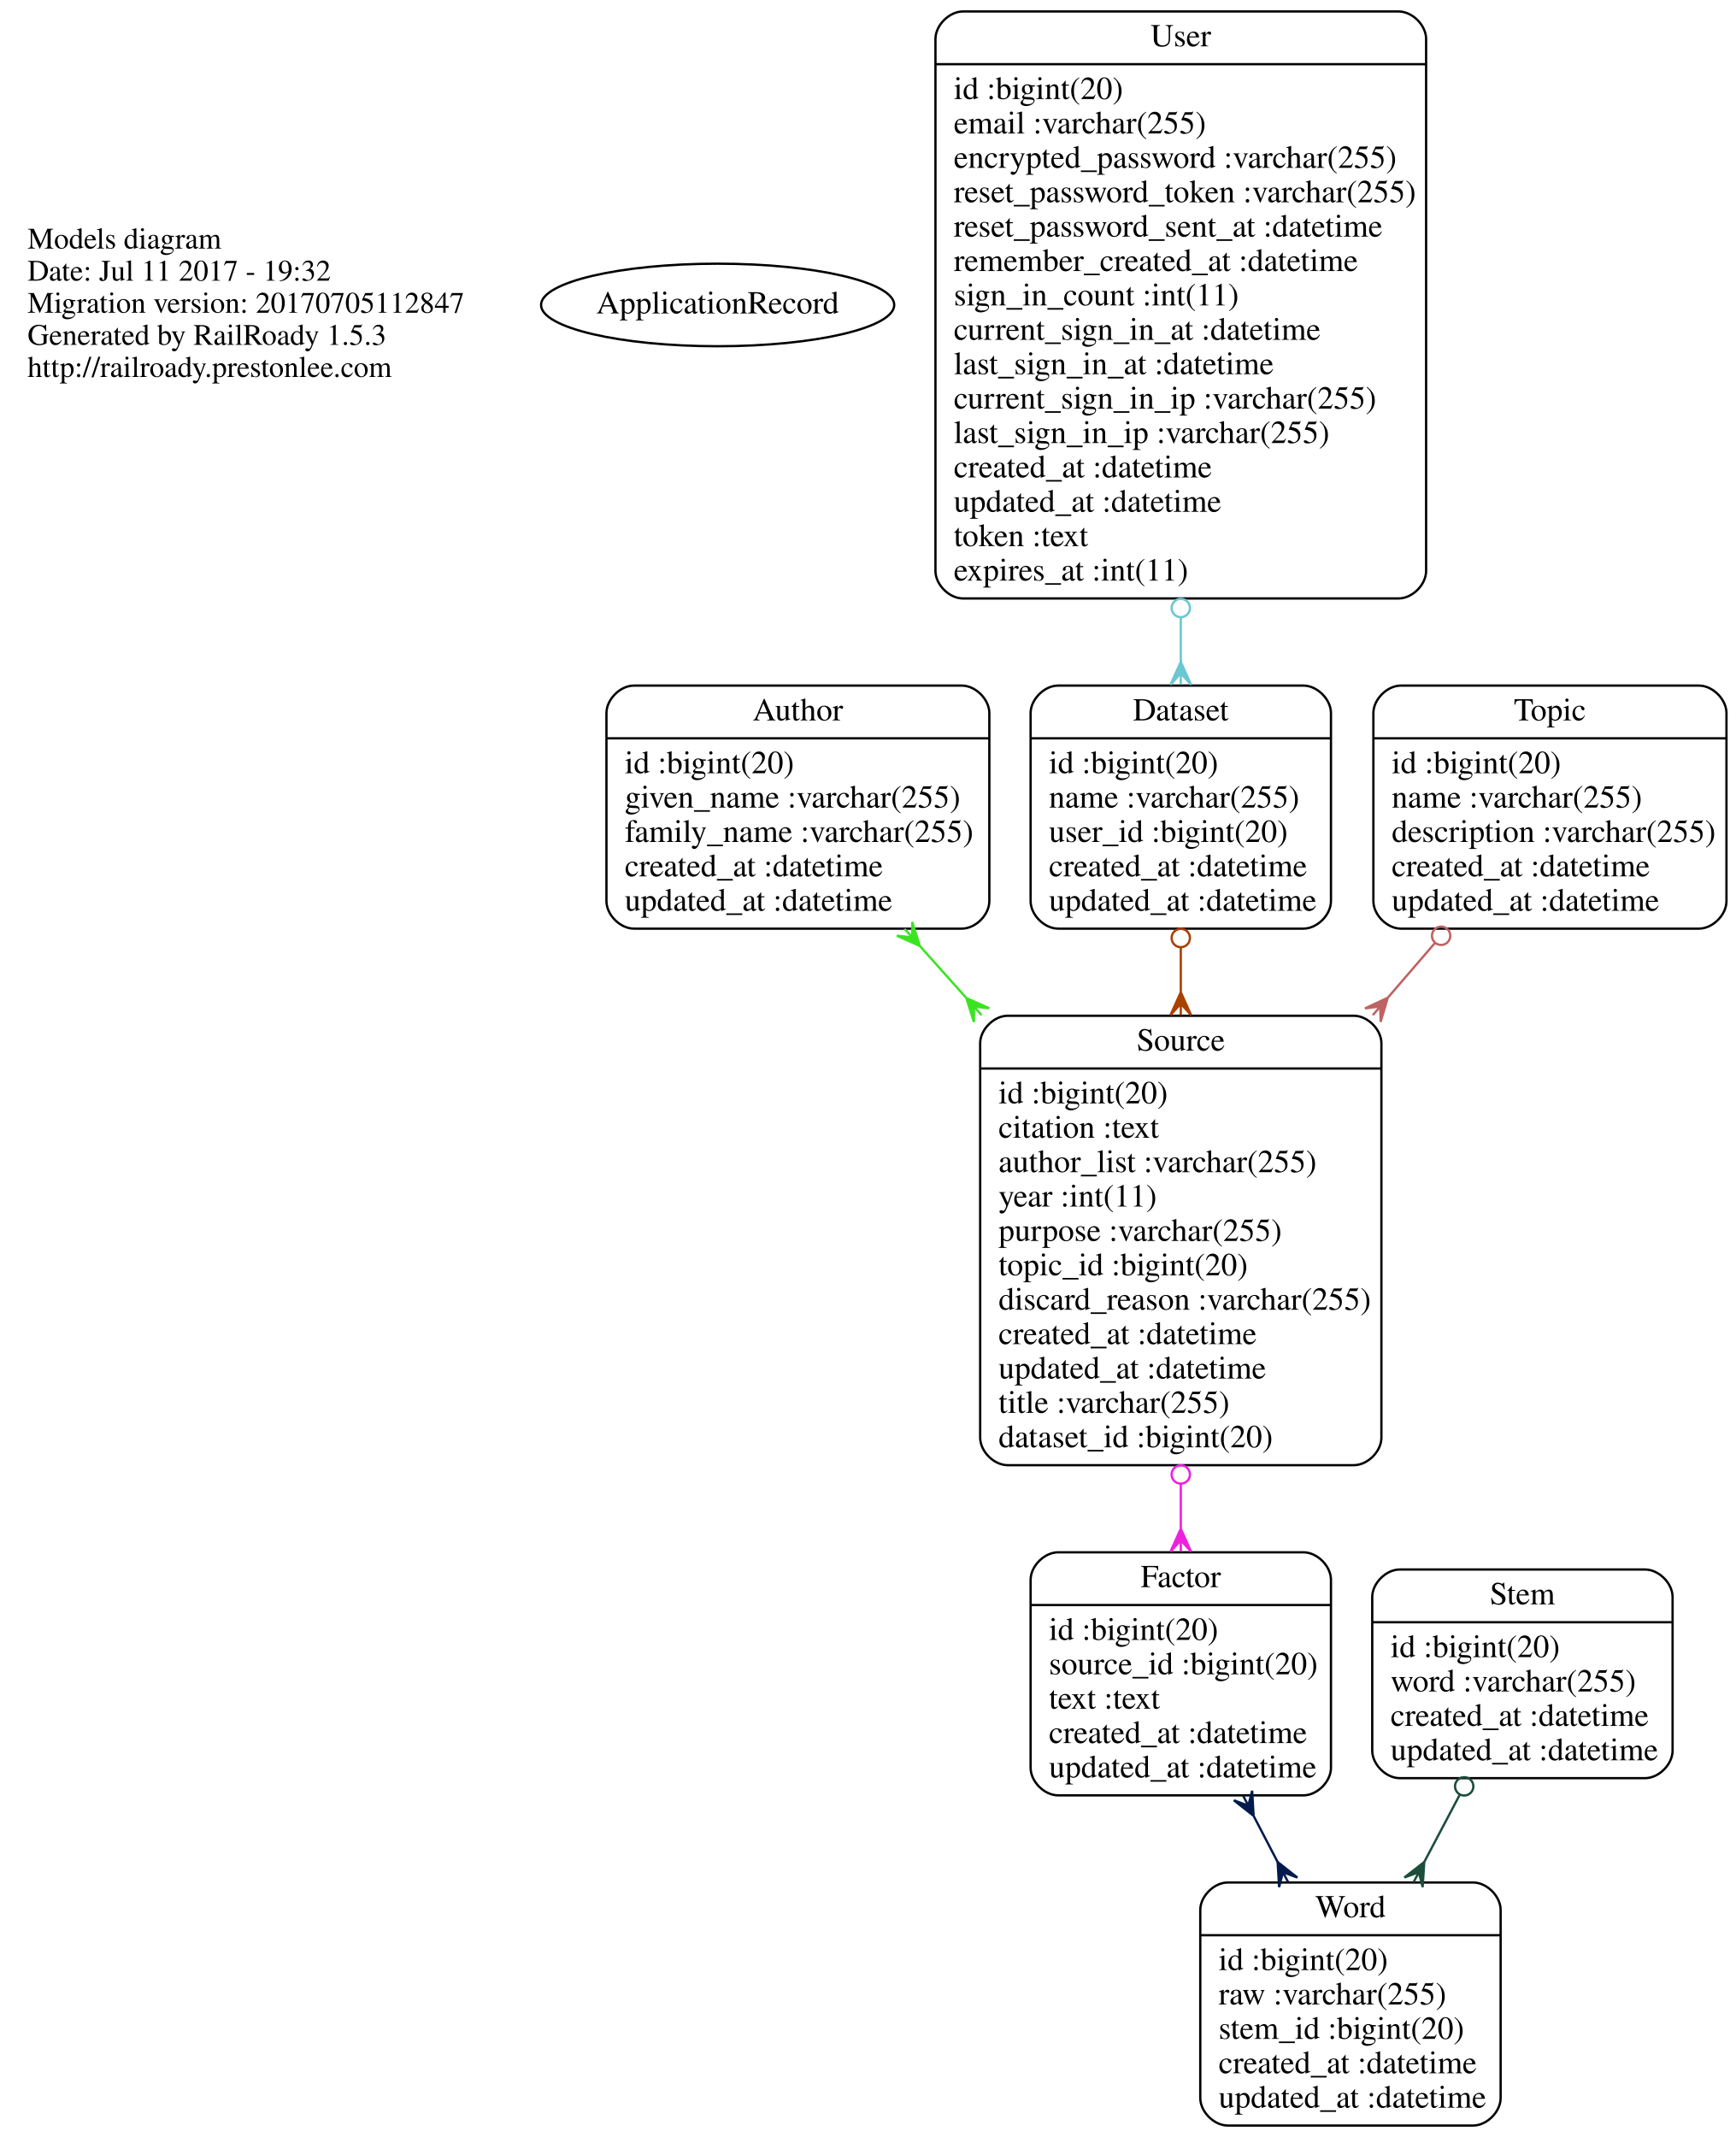
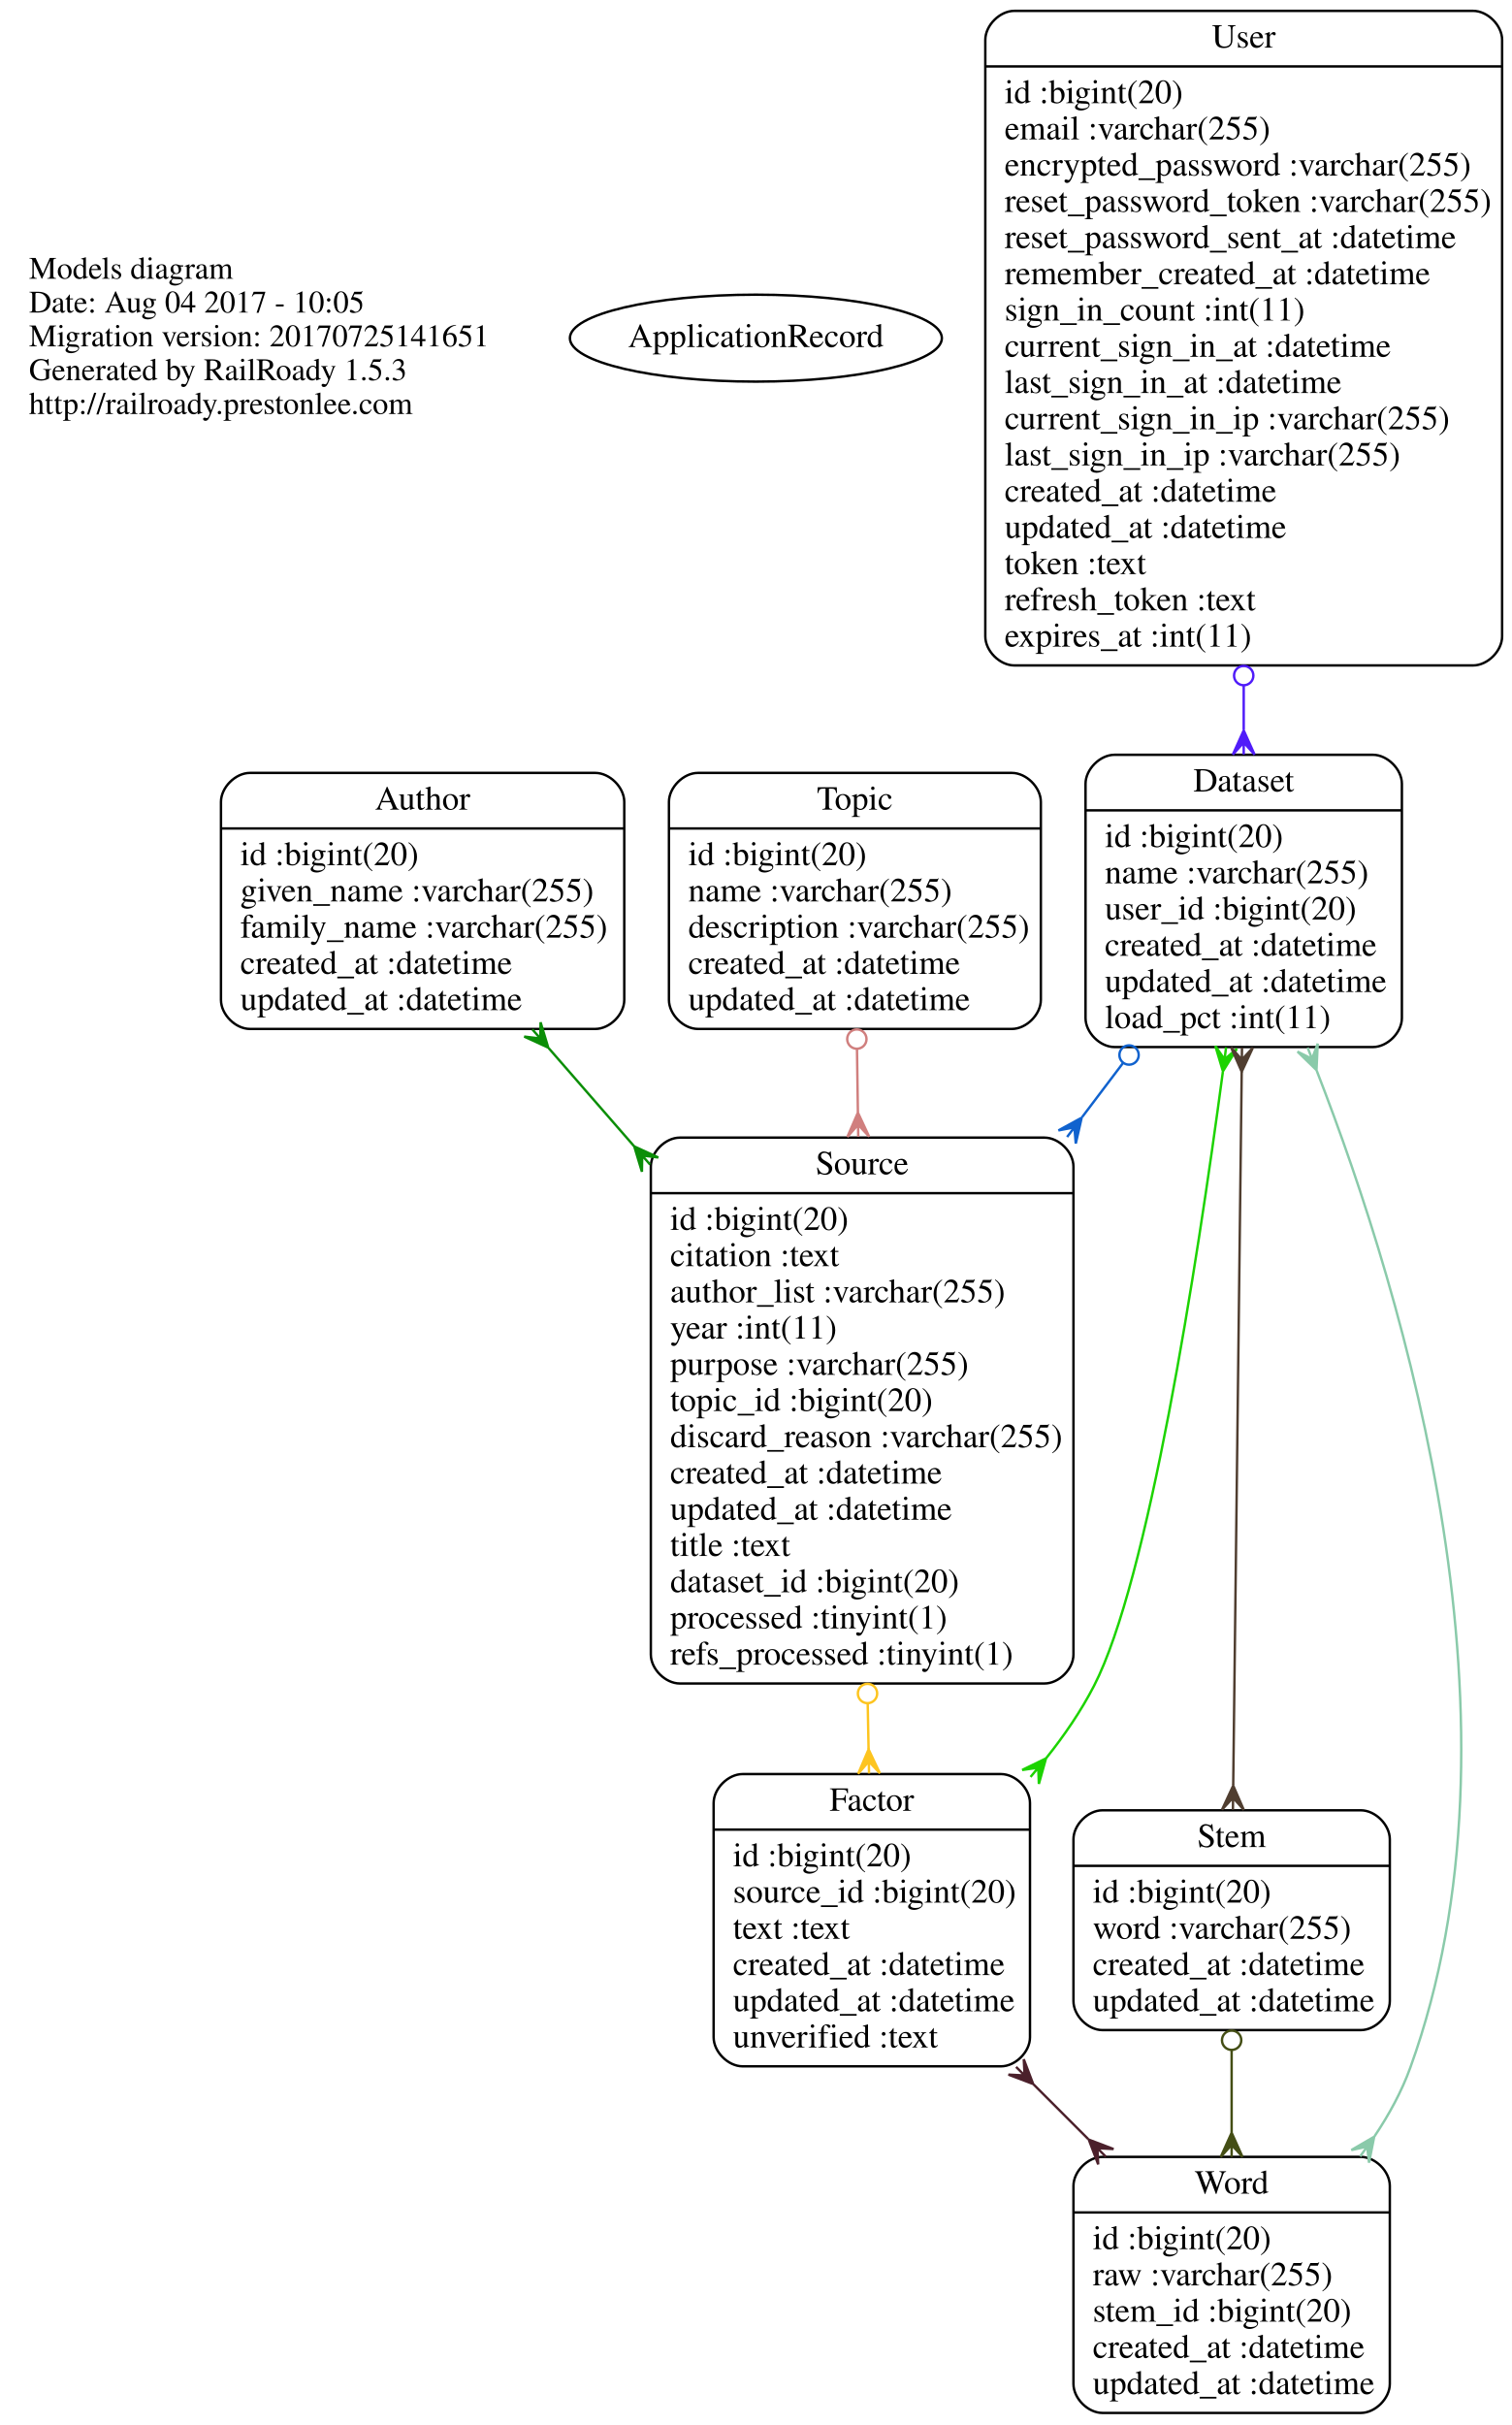
- <svg xmlns="http://www.w3.org/2000/svg" width="757pt" height="932pt" viewBox="0.00 0.00 757.00 932.00">
-   <g id="graph0" class="graph" transform="scale(1 1) rotate(0) translate(4 928)">
-     <polygon fill="none" stroke="none" points="-4,4 -4,-928 753,-928 753,4 -4,4" />
+ <svg xmlns="http://www.w3.org/2000/svg" width="626pt" height="1004pt" viewBox="0.00 0.00 626.00 1004.00">
+   <g id="graph0" class="graph" transform="scale(1 1) rotate(0) translate(4 1000)">
+     <polygon fill="none" stroke="none" points="-4,4 -4,-1000 622,-1000 622,4 -4,4" />
    <g id="node1" class="node">
-       <text text-anchor="start" x="8" y="-819.6" font-family="Times,serif" font-size="13.00">Models diagram</text>
-       <text text-anchor="start" x="8" y="-805.6" font-family="Times,serif" font-size="13.00">Date: Jul 11 2017 - 19:32</text>
-       <text text-anchor="start" x="8" y="-791.6" font-family="Times,serif" font-size="13.00">Migration version: 20170705112847</text>
-       <text text-anchor="start" x="8" y="-777.6" font-family="Times,serif" font-size="13.00">Generated by RailRoady 1.5.3</text>
-       <text text-anchor="start" x="8" y="-763.6" font-family="Times,serif" font-size="13.00">http://railroady.prestonlee.com</text>
+       <text text-anchor="start" x="8" y="-884.6" font-family="Times,serif" font-size="13.00">Models diagram</text>
+       <text text-anchor="start" x="8" y="-870.6" font-family="Times,serif" font-size="13.00">Date: Aug 04 2017 - 10:05</text>
+       <text text-anchor="start" x="8" y="-856.6" font-family="Times,serif" font-size="13.00">Migration version: 20170725141651</text>
+       <text text-anchor="start" x="8" y="-842.6" font-family="Times,serif" font-size="13.00">Generated by RailRoady 1.5.3</text>
+       <text text-anchor="start" x="8" y="-828.6" font-family="Times,serif" font-size="13.00">http://railroady.prestonlee.com</text>
    </g>
    <g id="node2" class="node">
-       <ellipse fill="none" stroke="black" cx="309" cy="-795" rx="77.015" ry="18" />
-       <text text-anchor="middle" x="309" y="-791.3" font-family="Times,serif" font-size="14.00">ApplicationRecord</text>
+       <ellipse fill="none" stroke="black" cx="309" cy="-860" rx="77.015" ry="18" />
+       <text text-anchor="middle" x="309" y="-856.3" font-family="Times,serif" font-size="14.00">ApplicationRecord</text>
    </g>
    <g id="node3" class="node">
-       <path fill="none" stroke="black" d="M272.5,-523C272.5,-523 415.5,-523 415.5,-523 421.5,-523 427.5,-529 427.5,-535 427.5,-535 427.5,-617 427.5,-617 427.5,-623 421.5,-629 415.5,-629 415.5,-629 272.5,-629 272.5,-629 266.5,-629 260.5,-623 260.5,-617 260.5,-617 260.5,-535 260.5,-535 260.5,-529 266.5,-523 272.5,-523" />
-       <text text-anchor="middle" x="344" y="-613.8" font-family="Times,serif" font-size="14.00">Author</text>
-       <polyline fill="none" stroke="black" points="260.5,-606 427.5,-606 " />
-       <text text-anchor="start" x="268.5" y="-590.8" font-family="Times,serif" font-size="14.00">id :bigint(20)</text>
-       <text text-anchor="start" x="268.5" y="-575.8" font-family="Times,serif" font-size="14.00">given_name :varchar(255)</text>
-       <text text-anchor="start" x="268.5" y="-560.8" font-family="Times,serif" font-size="14.00">family_name :varchar(255)</text>
-       <text text-anchor="start" x="268.5" y="-545.8" font-family="Times,serif" font-size="14.00">created_at :datetime</text>
-       <text text-anchor="start" x="268.5" y="-530.8" font-family="Times,serif" font-size="14.00">updated_at :datetime</text>
+       <path fill="none" stroke="black" d="M99.5,-574C99.5,-574 242.5,-574 242.5,-574 248.5,-574 254.5,-580 254.5,-586 254.5,-586 254.5,-668 254.5,-668 254.5,-674 248.5,-680 242.5,-680 242.5,-680 99.5,-680 99.5,-680 93.5,-680 87.5,-674 87.5,-668 87.5,-668 87.5,-586 87.5,-586 87.5,-580 93.5,-574 99.5,-574" />
+       <text text-anchor="middle" x="171" y="-664.8" font-family="Times,serif" font-size="14.00">Author</text>
+       <polyline fill="none" stroke="black" points="87.5,-657 254.5,-657 " />
+       <text text-anchor="start" x="95.5" y="-641.8" font-family="Times,serif" font-size="14.00">id :bigint(20)</text>
+       <text text-anchor="start" x="95.5" y="-626.8" font-family="Times,serif" font-size="14.00">given_name :varchar(255)</text>
+       <text text-anchor="start" x="95.5" y="-611.8" font-family="Times,serif" font-size="14.00">family_name :varchar(255)</text>
+       <text text-anchor="start" x="95.5" y="-596.8" font-family="Times,serif" font-size="14.00">created_at :datetime</text>
+       <text text-anchor="start" x="95.5" y="-581.8" font-family="Times,serif" font-size="14.00">updated_at :datetime</text>
    </g>
    <g id="node6" class="node">
-       <path fill="none" stroke="black" d="M435.5,-289C435.5,-289 586.5,-289 586.5,-289 592.5,-289 598.5,-295 598.5,-301 598.5,-301 598.5,-473 598.5,-473 598.5,-479 592.5,-485 586.5,-485 586.5,-485 435.5,-485 435.5,-485 429.5,-485 423.5,-479 423.5,-473 423.5,-473 423.5,-301 423.5,-301 423.5,-295 429.5,-289 435.5,-289" />
-       <text text-anchor="middle" x="511" y="-469.8" font-family="Times,serif" font-size="14.00">Source</text>
-       <polyline fill="none" stroke="black" points="423.5,-462 598.5,-462 " />
-       <text text-anchor="start" x="431.5" y="-446.8" font-family="Times,serif" font-size="14.00">id :bigint(20)</text>
-       <text text-anchor="start" x="431.5" y="-431.8" font-family="Times,serif" font-size="14.00">citation :text</text>
-       <text text-anchor="start" x="431.5" y="-416.8" font-family="Times,serif" font-size="14.00">author_list :varchar(255)</text>
-       <text text-anchor="start" x="431.5" y="-401.8" font-family="Times,serif" font-size="14.00">year :int(11)</text>
-       <text text-anchor="start" x="431.5" y="-386.8" font-family="Times,serif" font-size="14.00">purpose :varchar(255)</text>
-       <text text-anchor="start" x="431.5" y="-371.8" font-family="Times,serif" font-size="14.00">topic_id :bigint(20)</text>
-       <text text-anchor="start" x="431.5" y="-356.8" font-family="Times,serif" font-size="14.00">discard_reason :varchar(255)</text>
-       <text text-anchor="start" x="431.5" y="-341.8" font-family="Times,serif" font-size="14.00">created_at :datetime</text>
-       <text text-anchor="start" x="431.5" y="-326.8" font-family="Times,serif" font-size="14.00">updated_at :datetime</text>
-       <text text-anchor="start" x="431.5" y="-311.8" font-family="Times,serif" font-size="14.00">title :varchar(255)</text>
-       <text text-anchor="start" x="431.5" y="-296.8" font-family="Times,serif" font-size="14.00">dataset_id :bigint(20)</text>
+       <path fill="none" stroke="black" d="M277.5,-303C277.5,-303 428.5,-303 428.5,-303 434.5,-303 440.5,-309 440.5,-315 440.5,-315 440.5,-517 440.5,-517 440.5,-523 434.5,-529 428.5,-529 428.5,-529 277.5,-529 277.5,-529 271.5,-529 265.5,-523 265.5,-517 265.5,-517 265.5,-315 265.5,-315 265.5,-309 271.5,-303 277.5,-303" />
+       <text text-anchor="middle" x="353" y="-513.8" font-family="Times,serif" font-size="14.00">Source</text>
+       <polyline fill="none" stroke="black" points="265.5,-506 440.5,-506 " />
+       <text text-anchor="start" x="273.5" y="-490.8" font-family="Times,serif" font-size="14.00">id :bigint(20)</text>
+       <text text-anchor="start" x="273.5" y="-475.8" font-family="Times,serif" font-size="14.00">citation :text</text>
+       <text text-anchor="start" x="273.5" y="-460.8" font-family="Times,serif" font-size="14.00">author_list :varchar(255)</text>
+       <text text-anchor="start" x="273.5" y="-445.8" font-family="Times,serif" font-size="14.00">year :int(11)</text>
+       <text text-anchor="start" x="273.5" y="-430.8" font-family="Times,serif" font-size="14.00">purpose :varchar(255)</text>
+       <text text-anchor="start" x="273.5" y="-415.8" font-family="Times,serif" font-size="14.00">topic_id :bigint(20)</text>
+       <text text-anchor="start" x="273.5" y="-400.8" font-family="Times,serif" font-size="14.00">discard_reason :varchar(255)</text>
+       <text text-anchor="start" x="273.5" y="-385.8" font-family="Times,serif" font-size="14.00">created_at :datetime</text>
+       <text text-anchor="start" x="273.5" y="-370.8" font-family="Times,serif" font-size="14.00">updated_at :datetime</text>
+       <text text-anchor="start" x="273.5" y="-355.8" font-family="Times,serif" font-size="14.00">title :text</text>
+       <text text-anchor="start" x="273.5" y="-340.8" font-family="Times,serif" font-size="14.00">dataset_id :bigint(20)</text>
+       <text text-anchor="start" x="273.5" y="-325.8" font-family="Times,serif" font-size="14.00">processed :tinyint(1)</text>
+       <text text-anchor="start" x="273.5" y="-310.8" font-family="Times,serif" font-size="14.00">refs_processed :tinyint(1)</text>
    </g>
    <g id="edge1" class="edge">
-       <path fill="none" stroke="#3ae422" d="M397.298,-515.319C403.745,-508.099 410.47,-500.569 417.287,-492.936" />
-       <polygon fill="#3ae422" stroke="#3ae422" points="397.18,-515.451 387.162,-519.913 393.849,-519.181 390.519,-522.91 390.519,-522.91 390.519,-522.91 393.849,-519.181 393.875,-525.908 397.18,-515.451 397.18,-515.451" />
-       <polygon fill="#3ae422" stroke="#3ae422" points="417.467,-492.735 427.484,-488.274 420.797,-489.006 424.128,-485.276 424.128,-485.276 424.128,-485.276 420.797,-489.006 420.771,-482.279 417.467,-492.735 417.467,-492.735" />
+       <path fill="none" stroke="#0b8e07" d="M223.204,-566.051C234.299,-553.311 246.34,-539.484 258.465,-525.56" />
+       <polygon fill="#0b8e07" stroke="#0b8e07" points="223.024,-566.258 213.063,-570.844 219.74,-570.029 216.457,-573.8 216.457,-573.8 216.457,-573.8 219.74,-570.029 219.85,-576.755 223.024,-566.258 223.024,-566.258" />
+       <polygon fill="#0b8e07" stroke="#0b8e07" points="258.637,-525.362 268.597,-520.776 261.92,-521.592 265.204,-517.821 265.204,-517.821 265.204,-517.821 261.92,-521.592 261.81,-514.866 258.637,-525.362 258.637,-525.362" />
    </g>
    <g id="node4" class="node">
-       <path fill="none" stroke="black" d="M457.5,-523C457.5,-523 564.5,-523 564.5,-523 570.5,-523 576.5,-529 576.5,-535 576.5,-535 576.5,-617 576.5,-617 576.5,-623 570.5,-629 564.5,-629 564.5,-629 457.5,-629 457.5,-629 451.5,-629 445.5,-623 445.5,-617 445.5,-617 445.5,-535 445.5,-535 445.5,-529 451.5,-523 457.5,-523" />
-       <text text-anchor="middle" x="511" y="-613.8" font-family="Times,serif" font-size="14.00">Dataset</text>
-       <polyline fill="none" stroke="black" points="445.5,-606 576.5,-606 " />
-       <text text-anchor="start" x="453.5" y="-590.8" font-family="Times,serif" font-size="14.00">id :bigint(20)</text>
-       <text text-anchor="start" x="453.5" y="-575.8" font-family="Times,serif" font-size="14.00">name :varchar(255)</text>
-       <text text-anchor="start" x="453.5" y="-560.8" font-family="Times,serif" font-size="14.00">user_id :bigint(20)</text>
-       <text text-anchor="start" x="453.5" y="-545.8" font-family="Times,serif" font-size="14.00">created_at :datetime</text>
-       <text text-anchor="start" x="453.5" y="-530.8" font-family="Times,serif" font-size="14.00">updated_at :datetime</text>
+       <path fill="none" stroke="black" d="M457.5,-566.5C457.5,-566.5 564.5,-566.5 564.5,-566.5 570.5,-566.5 576.5,-572.5 576.5,-578.5 576.5,-578.5 576.5,-675.5 576.5,-675.5 576.5,-681.5 570.5,-687.5 564.5,-687.5 564.5,-687.5 457.5,-687.5 457.5,-687.5 451.5,-687.5 445.5,-681.5 445.5,-675.5 445.5,-675.5 445.5,-578.5 445.5,-578.5 445.5,-572.5 451.5,-566.5 457.5,-566.5" />
+       <text text-anchor="middle" x="511" y="-672.3" font-family="Times,serif" font-size="14.00">Dataset</text>
+       <polyline fill="none" stroke="black" points="445.5,-664.5 576.5,-664.5 " />
+       <text text-anchor="start" x="453.5" y="-649.3" font-family="Times,serif" font-size="14.00">id :bigint(20)</text>
+       <text text-anchor="start" x="453.5" y="-634.3" font-family="Times,serif" font-size="14.00">name :varchar(255)</text>
+       <text text-anchor="start" x="453.5" y="-619.3" font-family="Times,serif" font-size="14.00">user_id :bigint(20)</text>
+       <text text-anchor="start" x="453.5" y="-604.3" font-family="Times,serif" font-size="14.00">created_at :datetime</text>
+       <text text-anchor="start" x="453.5" y="-589.3" font-family="Times,serif" font-size="14.00">updated_at :datetime</text>
+       <text text-anchor="start" x="453.5" y="-574.3" font-family="Times,serif" font-size="14.00">load_pct :int(11)</text>
+     </g>
+     <g id="node5" class="node">
+       <path fill="none" stroke="black" d="M303.5,-144.5C303.5,-144.5 410.5,-144.5 410.5,-144.5 416.5,-144.5 422.5,-150.5 422.5,-156.5 422.5,-156.5 422.5,-253.5 422.5,-253.5 422.5,-259.5 416.5,-265.5 410.5,-265.5 410.5,-265.5 303.5,-265.5 303.5,-265.5 297.5,-265.5 291.5,-259.5 291.5,-253.5 291.5,-253.5 291.5,-156.5 291.5,-156.5 291.5,-150.5 297.5,-144.5 303.5,-144.5" />
+       <text text-anchor="middle" x="357" y="-250.3" font-family="Times,serif" font-size="14.00">Factor</text>
+       <polyline fill="none" stroke="black" points="291.5,-242.5 422.5,-242.5 " />
+       <text text-anchor="start" x="299.5" y="-227.3" font-family="Times,serif" font-size="14.00">id :bigint(20)</text>
+       <text text-anchor="start" x="299.5" y="-212.3" font-family="Times,serif" font-size="14.00">source_id :bigint(20)</text>
+       <text text-anchor="start" x="299.5" y="-197.3" font-family="Times,serif" font-size="14.00">text :text</text>
+       <text text-anchor="start" x="299.5" y="-182.3" font-family="Times,serif" font-size="14.00">created_at :datetime</text>
+       <text text-anchor="start" x="299.5" y="-167.3" font-family="Times,serif" font-size="14.00">updated_at :datetime</text>
+       <text text-anchor="start" x="299.5" y="-152.3" font-family="Times,serif" font-size="14.00">unverified :text</text>
+     </g>
+     <g id="edge3" class="edge">
+       <path fill="none" stroke="#1cd300" d="M502.36,-556.178C491.453,-474.635 471.393,-345.372 449,-302 443.622,-291.584 436.758,-281.523 429.208,-272.085" />
+       <polygon fill="#1cd300" stroke="#1cd300" points="502.396,-556.455 499.247,-566.959 503.052,-561.411 503.708,-566.368 503.708,-566.368 503.708,-566.368 503.052,-561.411 508.169,-565.778 502.396,-556.455 502.396,-556.455" />
+       <polygon fill="#1cd300" stroke="#1cd300" points="429.129,-271.99 426.179,-261.428 425.926,-268.15 422.723,-264.311 422.723,-264.311 422.723,-264.311 425.926,-268.15 419.268,-267.193 429.129,-271.99 429.129,-271.99" />
    </g>
    <g id="edge2" class="edge">
-       <path fill="none" stroke="#aa4100" d="M511,-514.746C511,-508.54 511,-502.11 511,-495.586" />
-       <ellipse fill="none" stroke="#aa4100" cx="511" cy="-518.91" rx="4" ry="4" />
-       <polygon fill="#aa4100" stroke="#aa4100" points="511,-495.276 515.5,-485.276 511,-490.276 511,-485.276 511,-485.276 511,-485.276 511,-490.276 506.5,-485.276 511,-495.276 511,-495.276" />
+       <path fill="none" stroke="#1062ce" d="M461.101,-559.994C455.631,-552.758 449.944,-545.236 444.168,-537.596" />
+       <ellipse fill="none" stroke="#1062ce" cx="463.523" cy="-563.198" rx="4" ry="4" />
+       <polygon fill="#1062ce" stroke="#1062ce" points="443.903,-537.245 441.462,-526.554 440.887,-533.256 437.872,-529.268 437.872,-529.268 437.872,-529.268 440.887,-533.256 434.282,-531.981 443.903,-537.245 443.903,-537.245" />
    </g>
-     <g id="node5" class="node">
-       <path fill="none" stroke="black" d="M457.5,-145C457.5,-145 564.5,-145 564.5,-145 570.5,-145 576.5,-151 576.5,-157 576.5,-157 576.5,-239 576.5,-239 576.5,-245 570.5,-251 564.5,-251 564.5,-251 457.5,-251 457.5,-251 451.5,-251 445.5,-245 445.5,-239 445.5,-239 445.5,-157 445.5,-157 445.5,-151 451.5,-145 457.5,-145" />
-       <text text-anchor="middle" x="511" y="-235.8" font-family="Times,serif" font-size="14.00">Factor</text>
-       <polyline fill="none" stroke="black" points="445.5,-228 576.5,-228 " />
-       <text text-anchor="start" x="453.5" y="-212.8" font-family="Times,serif" font-size="14.00">id :bigint(20)</text>
-       <text text-anchor="start" x="453.5" y="-197.8" font-family="Times,serif" font-size="14.00">source_id :bigint(20)</text>
-       <text text-anchor="start" x="453.5" y="-182.8" font-family="Times,serif" font-size="14.00">text :text</text>
-       <text text-anchor="start" x="453.5" y="-167.8" font-family="Times,serif" font-size="14.00">created_at :datetime</text>
-       <text text-anchor="start" x="453.5" y="-152.8" font-family="Times,serif" font-size="14.00">updated_at :datetime</text>
+     <g id="node7" class="node">
+       <path fill="none" stroke="black" d="M452.5,-159.5C452.5,-159.5 559.5,-159.5 559.5,-159.5 565.5,-159.5 571.5,-165.5 571.5,-171.5 571.5,-171.5 571.5,-238.5 571.5,-238.5 571.5,-244.5 565.5,-250.5 559.5,-250.5 559.5,-250.5 452.5,-250.5 452.5,-250.5 446.5,-250.5 440.5,-244.5 440.5,-238.5 440.5,-238.5 440.5,-171.5 440.5,-171.5 440.5,-165.5 446.5,-159.5 452.5,-159.5" />
+       <text text-anchor="middle" x="506" y="-235.3" font-family="Times,serif" font-size="14.00">Stem</text>
+       <polyline fill="none" stroke="black" points="440.5,-227.5 571.5,-227.5 " />
+       <text text-anchor="start" x="448.5" y="-212.3" font-family="Times,serif" font-size="14.00">id :bigint(20)</text>
+       <text text-anchor="start" x="448.5" y="-197.3" font-family="Times,serif" font-size="14.00">word :varchar(255)</text>
+       <text text-anchor="start" x="448.5" y="-182.3" font-family="Times,serif" font-size="14.00">created_at :datetime</text>
+       <text text-anchor="start" x="448.5" y="-167.3" font-family="Times,serif" font-size="14.00">updated_at :datetime</text>
+     </g>
+     <g id="edge5" class="edge">
+       <path fill="none" stroke="#503e30" d="M510.17,-556.248C509.183,-473.369 507.557,-336.806 506.655,-261.01" />
+       <polygon fill="#503e30" stroke="#503e30" points="510.17,-556.271 505.789,-566.324 510.229,-561.271 510.289,-566.27 510.289,-566.27 510.289,-566.27 510.229,-561.271 514.789,-566.217 510.17,-556.271 510.17,-556.271" />
+       <polygon fill="#503e30" stroke="#503e30" points="506.652,-260.729 511.032,-250.676 506.592,-255.729 506.532,-250.73 506.532,-250.73 506.532,-250.73 506.592,-255.729 502.033,-250.783 506.652,-260.729 506.652,-260.729" />
    </g>
    <g id="node10" class="node">
-       <path fill="none" stroke="black" d="M531.5,-1C531.5,-1 638.5,-1 638.5,-1 644.5,-1 650.5,-7 650.5,-13 650.5,-13 650.5,-95 650.5,-95 650.5,-101 644.5,-107 638.5,-107 638.5,-107 531.5,-107 531.5,-107 525.5,-107 519.5,-101 519.5,-95 519.5,-95 519.5,-13 519.5,-13 519.5,-7 525.5,-1 531.5,-1" />
-       <text text-anchor="middle" x="585" y="-91.8" font-family="Times,serif" font-size="14.00">Word</text>
-       <polyline fill="none" stroke="black" points="519.5,-84 650.5,-84 " />
-       <text text-anchor="start" x="527.5" y="-68.8" font-family="Times,serif" font-size="14.00">id :bigint(20)</text>
-       <text text-anchor="start" x="527.5" y="-53.8" font-family="Times,serif" font-size="14.00">raw :varchar(255)</text>
-       <text text-anchor="start" x="527.5" y="-38.8" font-family="Times,serif" font-size="14.00">stem_id :bigint(20)</text>
-       <text text-anchor="start" x="527.5" y="-23.8" font-family="Times,serif" font-size="14.00">created_at :datetime</text>
-       <text text-anchor="start" x="527.5" y="-8.8" font-family="Times,serif" font-size="14.00">updated_at :datetime</text>
-     </g>
-     <g id="edge3" class="edge">
-       <path fill="none" stroke="#021b4c" d="M542.873,-135.838C546.308,-129.247 549.803,-122.541 553.236,-115.952" />
-       <polygon fill="#021b4c" stroke="#021b4c" points="542.756,-136.063 534.144,-142.851 540.445,-140.497 538.135,-144.931 538.135,-144.931 538.135,-144.931 540.445,-140.497 542.125,-147.01 542.756,-136.063 542.756,-136.063" />
-       <polygon fill="#021b4c" stroke="#021b4c" points="553.247,-115.931 561.859,-109.143 555.558,-111.497 557.869,-107.063 557.869,-107.063 557.869,-107.063 555.558,-111.497 553.878,-104.983 553.247,-115.931 553.247,-115.931" />
+       <path fill="none" stroke="black" d="M452.5,-1C452.5,-1 559.5,-1 559.5,-1 565.5,-1 571.5,-7 571.5,-13 571.5,-13 571.5,-95 571.5,-95 571.5,-101 565.5,-107 559.5,-107 559.5,-107 452.5,-107 452.5,-107 446.5,-107 440.5,-101 440.5,-95 440.5,-95 440.5,-13 440.5,-13 440.5,-7 446.5,-1 452.5,-1" />
+       <text text-anchor="middle" x="506" y="-91.8" font-family="Times,serif" font-size="14.00">Word</text>
+       <polyline fill="none" stroke="black" points="440.5,-84 571.5,-84 " />
+       <text text-anchor="start" x="448.5" y="-68.8" font-family="Times,serif" font-size="14.00">id :bigint(20)</text>
+       <text text-anchor="start" x="448.5" y="-53.8" font-family="Times,serif" font-size="14.00">raw :varchar(255)</text>
+       <text text-anchor="start" x="448.5" y="-38.8" font-family="Times,serif" font-size="14.00">stem_id :bigint(20)</text>
+       <text text-anchor="start" x="448.5" y="-23.8" font-family="Times,serif" font-size="14.00">created_at :datetime</text>
+       <text text-anchor="start" x="448.5" y="-8.8" font-family="Times,serif" font-size="14.00">updated_at :datetime</text>
    </g>
    <g id="edge4" class="edge">
-       <path fill="none" stroke="#ee21dc" d="M511,-280.745C511,-274.224 511,-267.78 511,-261.543" />
-       <ellipse fill="none" stroke="#ee21dc" cx="511" cy="-284.94" rx="4" ry="4" />
-       <polygon fill="#ee21dc" stroke="#ee21dc" points="511,-261.266 515.5,-251.266 511,-256.266 511,-251.266 511,-251.266 511,-251.266 511,-256.266 506.5,-251.266 511,-261.266 511,-261.266" />
+       <path fill="none" stroke="#8acaaa" d="M541.235,-556.704C578.449,-461.113 630.836,-284.655 580,-144 576.429,-134.118 571.229,-124.56 565.215,-115.606" />
+       <polygon fill="#8acaaa" stroke="#8acaaa" points="541.133,-556.962 533.274,-564.609 539.296,-561.612 537.459,-566.262 537.459,-566.262 537.459,-566.262 539.296,-561.612 541.644,-567.916 541.133,-556.962 541.133,-556.962" />
+       <polygon fill="#8acaaa" stroke="#8acaaa" points="565.035,-115.355 562.889,-104.601 562.131,-111.285 559.226,-107.215 559.226,-107.215 559.226,-107.215 562.131,-111.285 555.563,-109.829 565.035,-115.355 565.035,-115.355" />
    </g>
-     <g id="node7" class="node">
-       <path fill="none" stroke="black" d="M606.5,-152.5C606.5,-152.5 713.5,-152.5 713.5,-152.5 719.5,-152.5 725.5,-158.5 725.5,-164.5 725.5,-164.5 725.5,-231.5 725.5,-231.5 725.5,-237.5 719.5,-243.5 713.5,-243.5 713.5,-243.5 606.5,-243.5 606.5,-243.5 600.5,-243.5 594.5,-237.5 594.5,-231.5 594.5,-231.5 594.5,-164.5 594.5,-164.5 594.5,-158.5 600.5,-152.5 606.5,-152.5" />
-       <text text-anchor="middle" x="660" y="-228.3" font-family="Times,serif" font-size="14.00">Stem</text>
-       <polyline fill="none" stroke="black" points="594.5,-220.5 725.5,-220.5 " />
-       <text text-anchor="start" x="602.5" y="-205.3" font-family="Times,serif" font-size="14.00">id :bigint(20)</text>
-       <text text-anchor="start" x="602.5" y="-190.3" font-family="Times,serif" font-size="14.00">word :varchar(255)</text>
-       <text text-anchor="start" x="602.5" y="-175.3" font-family="Times,serif" font-size="14.00">created_at :datetime</text>
-       <text text-anchor="start" x="602.5" y="-160.3" font-family="Times,serif" font-size="14.00">updated_at :datetime</text>
+     <g id="edge6" class="edge">
+       <path fill="none" stroke="#4b202b" d="M424.01,-136.99C431.536,-129.464 439.165,-121.835 446.586,-114.414" />
+       <polygon fill="#4b202b" stroke="#4b202b" points="423.817,-137.183 413.563,-141.073 420.281,-140.719 416.745,-144.255 416.745,-144.255 416.745,-144.255 420.281,-140.719 419.927,-147.437 423.817,-137.183 423.817,-137.183" />
+       <polygon fill="#4b202b" stroke="#4b202b" points="446.855,-114.145 457.108,-110.256 450.391,-110.609 453.926,-107.074 453.926,-107.074 453.926,-107.074 450.391,-110.609 450.744,-103.892 446.855,-114.145 446.855,-114.145" />
    </g>
-     <g id="edge5" class="edge">
-       <path fill="none" stroke="#1c4e3b" d="M632.667,-145.25C627.639,-135.73 622.347,-125.711 617.192,-115.95" />
-       <ellipse fill="none" stroke="#1c4e3b" cx="634.607" cy="-148.923" rx="4" ry="4" />
-       <polygon fill="#1c4e3b" stroke="#1c4e3b" points="617.178,-115.923 616.487,-104.979 614.843,-111.502 612.508,-107.081 612.508,-107.081 612.508,-107.081 614.843,-111.502 608.528,-109.183 617.178,-115.923 617.178,-115.923" />
+     <g id="edge7" class="edge">
+       <path fill="none" stroke="#fdc41f" d="M355.301,-294.791C355.423,-288.38 355.545,-282.049 355.662,-275.899" />
+       <ellipse fill="none" stroke="#fdc41f" cx="355.223" cy="-298.853" rx="4" ry="4" />
+       <polygon fill="#fdc41f" stroke="#fdc41f" points="355.665,-275.734 360.356,-265.822 355.761,-270.735 355.857,-265.736 355.857,-265.736 355.857,-265.736 355.761,-270.735 351.358,-265.65 355.665,-275.734 355.665,-275.734" />
+     </g>
+     <g id="edge8" class="edge">
+       <path fill="none" stroke="#444e15" d="M506,-151.025C506,-140.073 506,-128.443 506,-117.197" />
+       <ellipse fill="none" stroke="#444e15" cx="506" cy="-155.295" rx="4" ry="4" />
+       <polygon fill="#444e15" stroke="#444e15" points="506,-117.008 510.5,-107.008 506,-112.008 506,-107.008 506,-107.008 506,-107.008 506,-112.008 501.5,-107.008 506,-117.008 506,-117.008" />
    </g>
    <g id="node8" class="node">
-       <path fill="none" stroke="black" d="M607,-523C607,-523 737,-523 737,-523 743,-523 749,-529 749,-535 749,-535 749,-617 749,-617 749,-623 743,-629 737,-629 737,-629 607,-629 607,-629 601,-629 595,-623 595,-617 595,-617 595,-535 595,-535 595,-529 601,-523 607,-523" />
-       <text text-anchor="middle" x="672" y="-613.8" font-family="Times,serif" font-size="14.00">Topic</text>
-       <polyline fill="none" stroke="black" points="595,-606 749,-606 " />
-       <text text-anchor="start" x="603" y="-590.8" font-family="Times,serif" font-size="14.00">id :bigint(20)</text>
-       <text text-anchor="start" x="603" y="-575.8" font-family="Times,serif" font-size="14.00">name :varchar(255)</text>
-       <text text-anchor="start" x="603" y="-560.8" font-family="Times,serif" font-size="14.00">description :varchar(255)</text>
-       <text text-anchor="start" x="603" y="-545.8" font-family="Times,serif" font-size="14.00">created_at :datetime</text>
-       <text text-anchor="start" x="603" y="-530.8" font-family="Times,serif" font-size="14.00">updated_at :datetime</text>
+       <path fill="none" stroke="black" d="M285,-574C285,-574 415,-574 415,-574 421,-574 427,-580 427,-586 427,-586 427,-668 427,-668 427,-674 421,-680 415,-680 415,-680 285,-680 285,-680 279,-680 273,-674 273,-668 273,-668 273,-586 273,-586 273,-580 279,-574 285,-574" />
+       <text text-anchor="middle" x="350" y="-664.8" font-family="Times,serif" font-size="14.00">Topic</text>
+       <polyline fill="none" stroke="black" points="273,-657 427,-657 " />
+       <text text-anchor="start" x="281" y="-641.8" font-family="Times,serif" font-size="14.00">id :bigint(20)</text>
+       <text text-anchor="start" x="281" y="-626.8" font-family="Times,serif" font-size="14.00">name :varchar(255)</text>
+       <text text-anchor="start" x="281" y="-611.8" font-family="Times,serif" font-size="14.00">description :varchar(255)</text>
+       <text text-anchor="start" x="281" y="-596.8" font-family="Times,serif" font-size="14.00">created_at :datetime</text>
+       <text text-anchor="start" x="281" y="-581.8" font-family="Times,serif" font-size="14.00">updated_at :datetime</text>
    </g>
-     <g id="edge6" class="edge">
-       <path fill="none" stroke="#bf6263" d="M621.844,-516.744C615.291,-509.133 608.424,-501.157 601.456,-493.064" />
-       <ellipse fill="none" stroke="#bf6263" cx="624.543" cy="-519.879" rx="4" ry="4" />
-       <polygon fill="#bf6263" stroke="#bf6263" points="601.276,-492.855 598.161,-482.34 598.014,-489.065 594.751,-485.276 594.751,-485.276 594.751,-485.276 598.014,-489.065 591.341,-488.212 601.276,-492.855 601.276,-492.855" />
+     <g id="edge9" class="edge">
+       <path fill="none" stroke="#d07f7e" d="M350.867,-565.621C350.986,-557.296 351.112,-548.515 351.241,-539.55" />
+       <ellipse fill="none" stroke="#d07f7e" cx="350.807" cy="-569.8" rx="4" ry="4" />
+       <polygon fill="#d07f7e" stroke="#d07f7e" points="351.243,-539.365 355.887,-529.431 351.315,-534.366 351.387,-529.366 351.387,-529.366 351.387,-529.366 351.315,-534.366 346.888,-529.301 351.243,-539.365 351.243,-539.365" />
    </g>
    <g id="node9" class="node">
-       <path fill="none" stroke="black" d="M416,-667C416,-667 606,-667 606,-667 612,-667 618,-673 618,-679 618,-679 618,-911 618,-911 618,-917 612,-923 606,-923 606,-923 416,-923 416,-923 410,-923 404,-917 404,-911 404,-911 404,-679 404,-679 404,-673 410,-667 416,-667" />
-       <text text-anchor="middle" x="511" y="-907.8" font-family="Times,serif" font-size="14.00">User</text>
-       <polyline fill="none" stroke="black" points="404,-900 618,-900 " />
-       <text text-anchor="start" x="412" y="-884.8" font-family="Times,serif" font-size="14.00">id :bigint(20)</text>
-       <text text-anchor="start" x="412" y="-869.8" font-family="Times,serif" font-size="14.00">email :varchar(255)</text>
-       <text text-anchor="start" x="412" y="-854.8" font-family="Times,serif" font-size="14.00">encrypted_password :varchar(255)</text>
-       <text text-anchor="start" x="412" y="-839.8" font-family="Times,serif" font-size="14.00">reset_password_token :varchar(255)</text>
-       <text text-anchor="start" x="412" y="-824.8" font-family="Times,serif" font-size="14.00">reset_password_sent_at :datetime</text>
-       <text text-anchor="start" x="412" y="-809.8" font-family="Times,serif" font-size="14.00">remember_created_at :datetime</text>
-       <text text-anchor="start" x="412" y="-794.8" font-family="Times,serif" font-size="14.00">sign_in_count :int(11)</text>
-       <text text-anchor="start" x="412" y="-779.8" font-family="Times,serif" font-size="14.00">current_sign_in_at :datetime</text>
-       <text text-anchor="start" x="412" y="-764.8" font-family="Times,serif" font-size="14.00">last_sign_in_at :datetime</text>
-       <text text-anchor="start" x="412" y="-749.8" font-family="Times,serif" font-size="14.00">current_sign_in_ip :varchar(255)</text>
-       <text text-anchor="start" x="412" y="-734.8" font-family="Times,serif" font-size="14.00">last_sign_in_ip :varchar(255)</text>
-       <text text-anchor="start" x="412" y="-719.8" font-family="Times,serif" font-size="14.00">created_at :datetime</text>
-       <text text-anchor="start" x="412" y="-704.8" font-family="Times,serif" font-size="14.00">updated_at :datetime</text>
-       <text text-anchor="start" x="412" y="-689.8" font-family="Times,serif" font-size="14.00">token :text</text>
-       <text text-anchor="start" x="412" y="-674.8" font-family="Times,serif" font-size="14.00">expires_at :int(11)</text>
+       <path fill="none" stroke="black" d="M416,-724.5C416,-724.5 606,-724.5 606,-724.5 612,-724.5 618,-730.5 618,-736.5 618,-736.5 618,-983.5 618,-983.5 618,-989.5 612,-995.5 606,-995.5 606,-995.5 416,-995.5 416,-995.5 410,-995.5 404,-989.5 404,-983.5 404,-983.5 404,-736.5 404,-736.5 404,-730.5 410,-724.5 416,-724.5" />
+       <text text-anchor="middle" x="511" y="-980.3" font-family="Times,serif" font-size="14.00">User</text>
+       <polyline fill="none" stroke="black" points="404,-972.5 618,-972.5 " />
+       <text text-anchor="start" x="412" y="-957.3" font-family="Times,serif" font-size="14.00">id :bigint(20)</text>
+       <text text-anchor="start" x="412" y="-942.3" font-family="Times,serif" font-size="14.00">email :varchar(255)</text>
+       <text text-anchor="start" x="412" y="-927.3" font-family="Times,serif" font-size="14.00">encrypted_password :varchar(255)</text>
+       <text text-anchor="start" x="412" y="-912.3" font-family="Times,serif" font-size="14.00">reset_password_token :varchar(255)</text>
+       <text text-anchor="start" x="412" y="-897.3" font-family="Times,serif" font-size="14.00">reset_password_sent_at :datetime</text>
+       <text text-anchor="start" x="412" y="-882.3" font-family="Times,serif" font-size="14.00">remember_created_at :datetime</text>
+       <text text-anchor="start" x="412" y="-867.3" font-family="Times,serif" font-size="14.00">sign_in_count :int(11)</text>
+       <text text-anchor="start" x="412" y="-852.3" font-family="Times,serif" font-size="14.00">current_sign_in_at :datetime</text>
+       <text text-anchor="start" x="412" y="-837.3" font-family="Times,serif" font-size="14.00">last_sign_in_at :datetime</text>
+       <text text-anchor="start" x="412" y="-822.3" font-family="Times,serif" font-size="14.00">current_sign_in_ip :varchar(255)</text>
+       <text text-anchor="start" x="412" y="-807.3" font-family="Times,serif" font-size="14.00">last_sign_in_ip :varchar(255)</text>
+       <text text-anchor="start" x="412" y="-792.3" font-family="Times,serif" font-size="14.00">created_at :datetime</text>
+       <text text-anchor="start" x="412" y="-777.3" font-family="Times,serif" font-size="14.00">updated_at :datetime</text>
+       <text text-anchor="start" x="412" y="-762.3" font-family="Times,serif" font-size="14.00">token :text</text>
+       <text text-anchor="start" x="412" y="-747.3" font-family="Times,serif" font-size="14.00">refresh_token :text</text>
+       <text text-anchor="start" x="412" y="-732.3" font-family="Times,serif" font-size="14.00">expires_at :int(11)</text>
    </g>
-     <g id="edge7" class="edge">
-       <path fill="none" stroke="#6bc7d1" d="M511,-658.574C511,-652.033 511,-645.631 511,-639.471" />
-       <ellipse fill="none" stroke="#6bc7d1" cx="511" cy="-662.829" rx="4" ry="4" />
-       <polygon fill="#6bc7d1" stroke="#6bc7d1" points="511,-639.353 515.5,-629.353 511,-634.353 511,-629.353 511,-629.353 511,-629.353 511,-634.353 506.5,-629.354 511,-639.353 511,-639.353" />
+     <g id="edge10" class="edge">
+       <path fill="none" stroke="#501cf9" d="M511,-716.26C511,-710.044 511,-703.939 511,-698.023" />
+       <ellipse fill="none" stroke="#501cf9" cx="511" cy="-720.292" rx="4" ry="4" />
+       <polygon fill="#501cf9" stroke="#501cf9" points="511,-697.597 515.5,-687.597 511,-692.597 511,-687.597 511,-687.597 511,-687.597 511,-692.597 506.5,-687.597 511,-697.597 511,-697.597" />
    </g>
  </g>
</svg>
